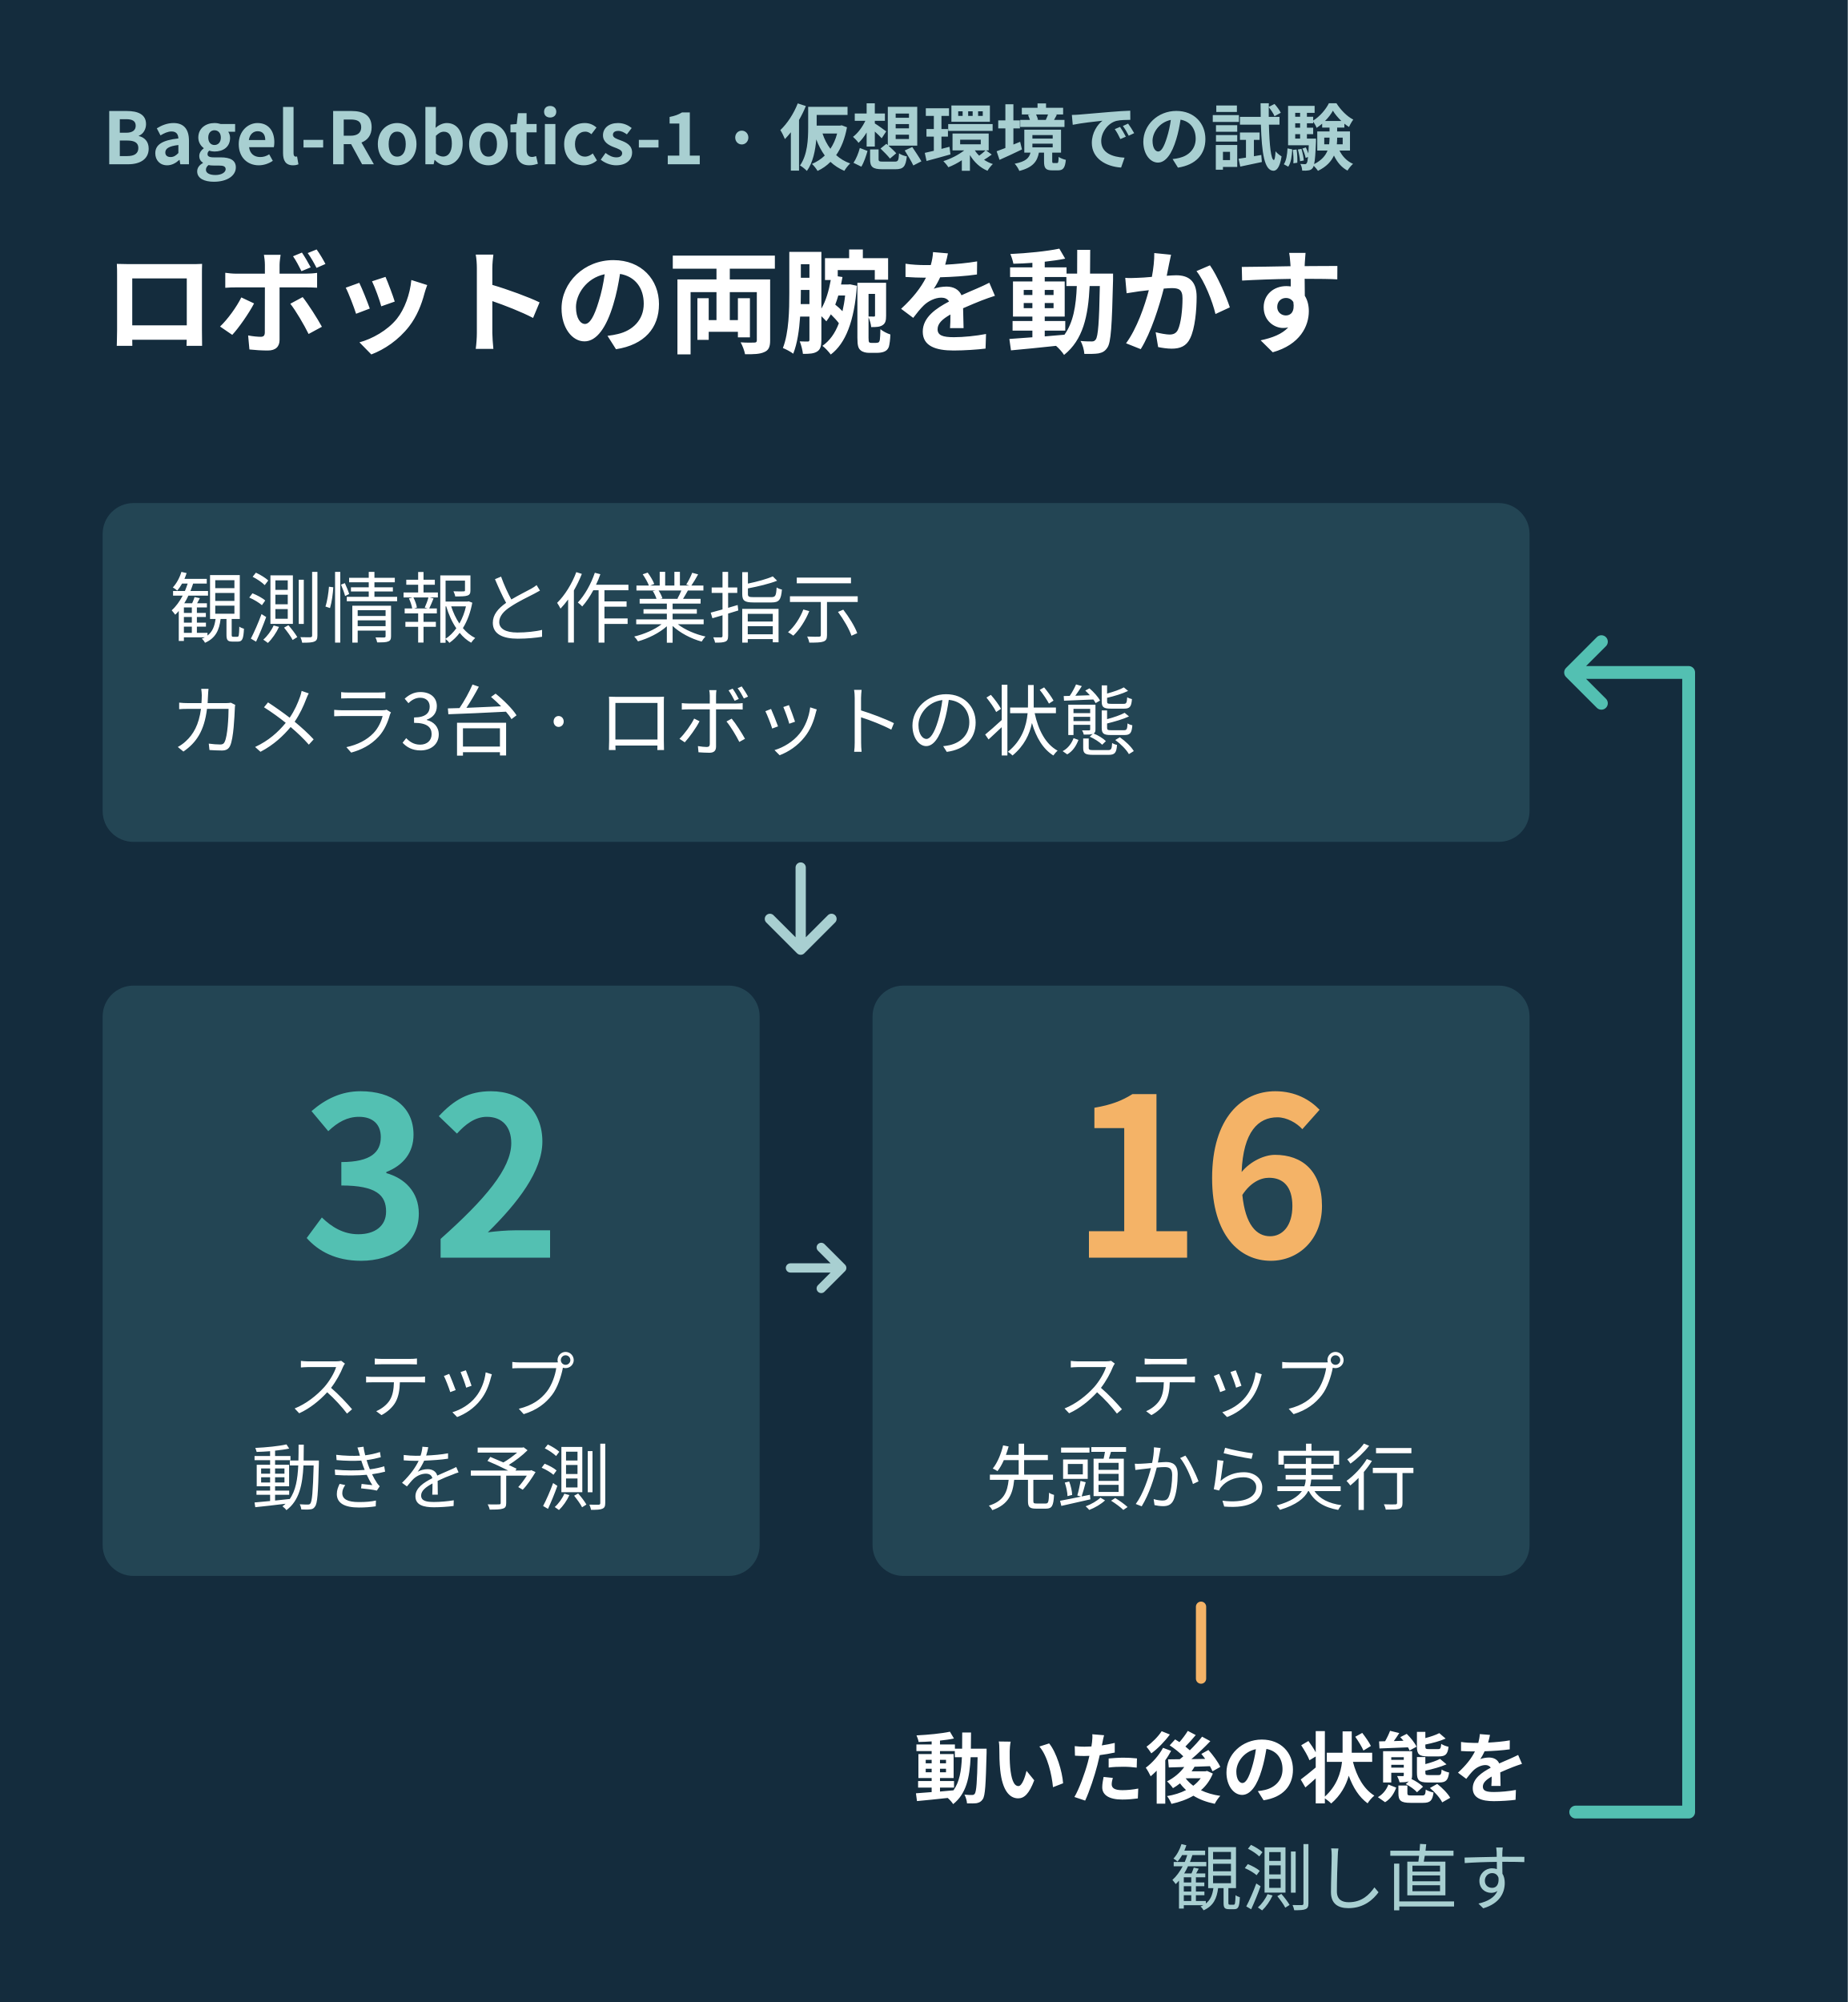
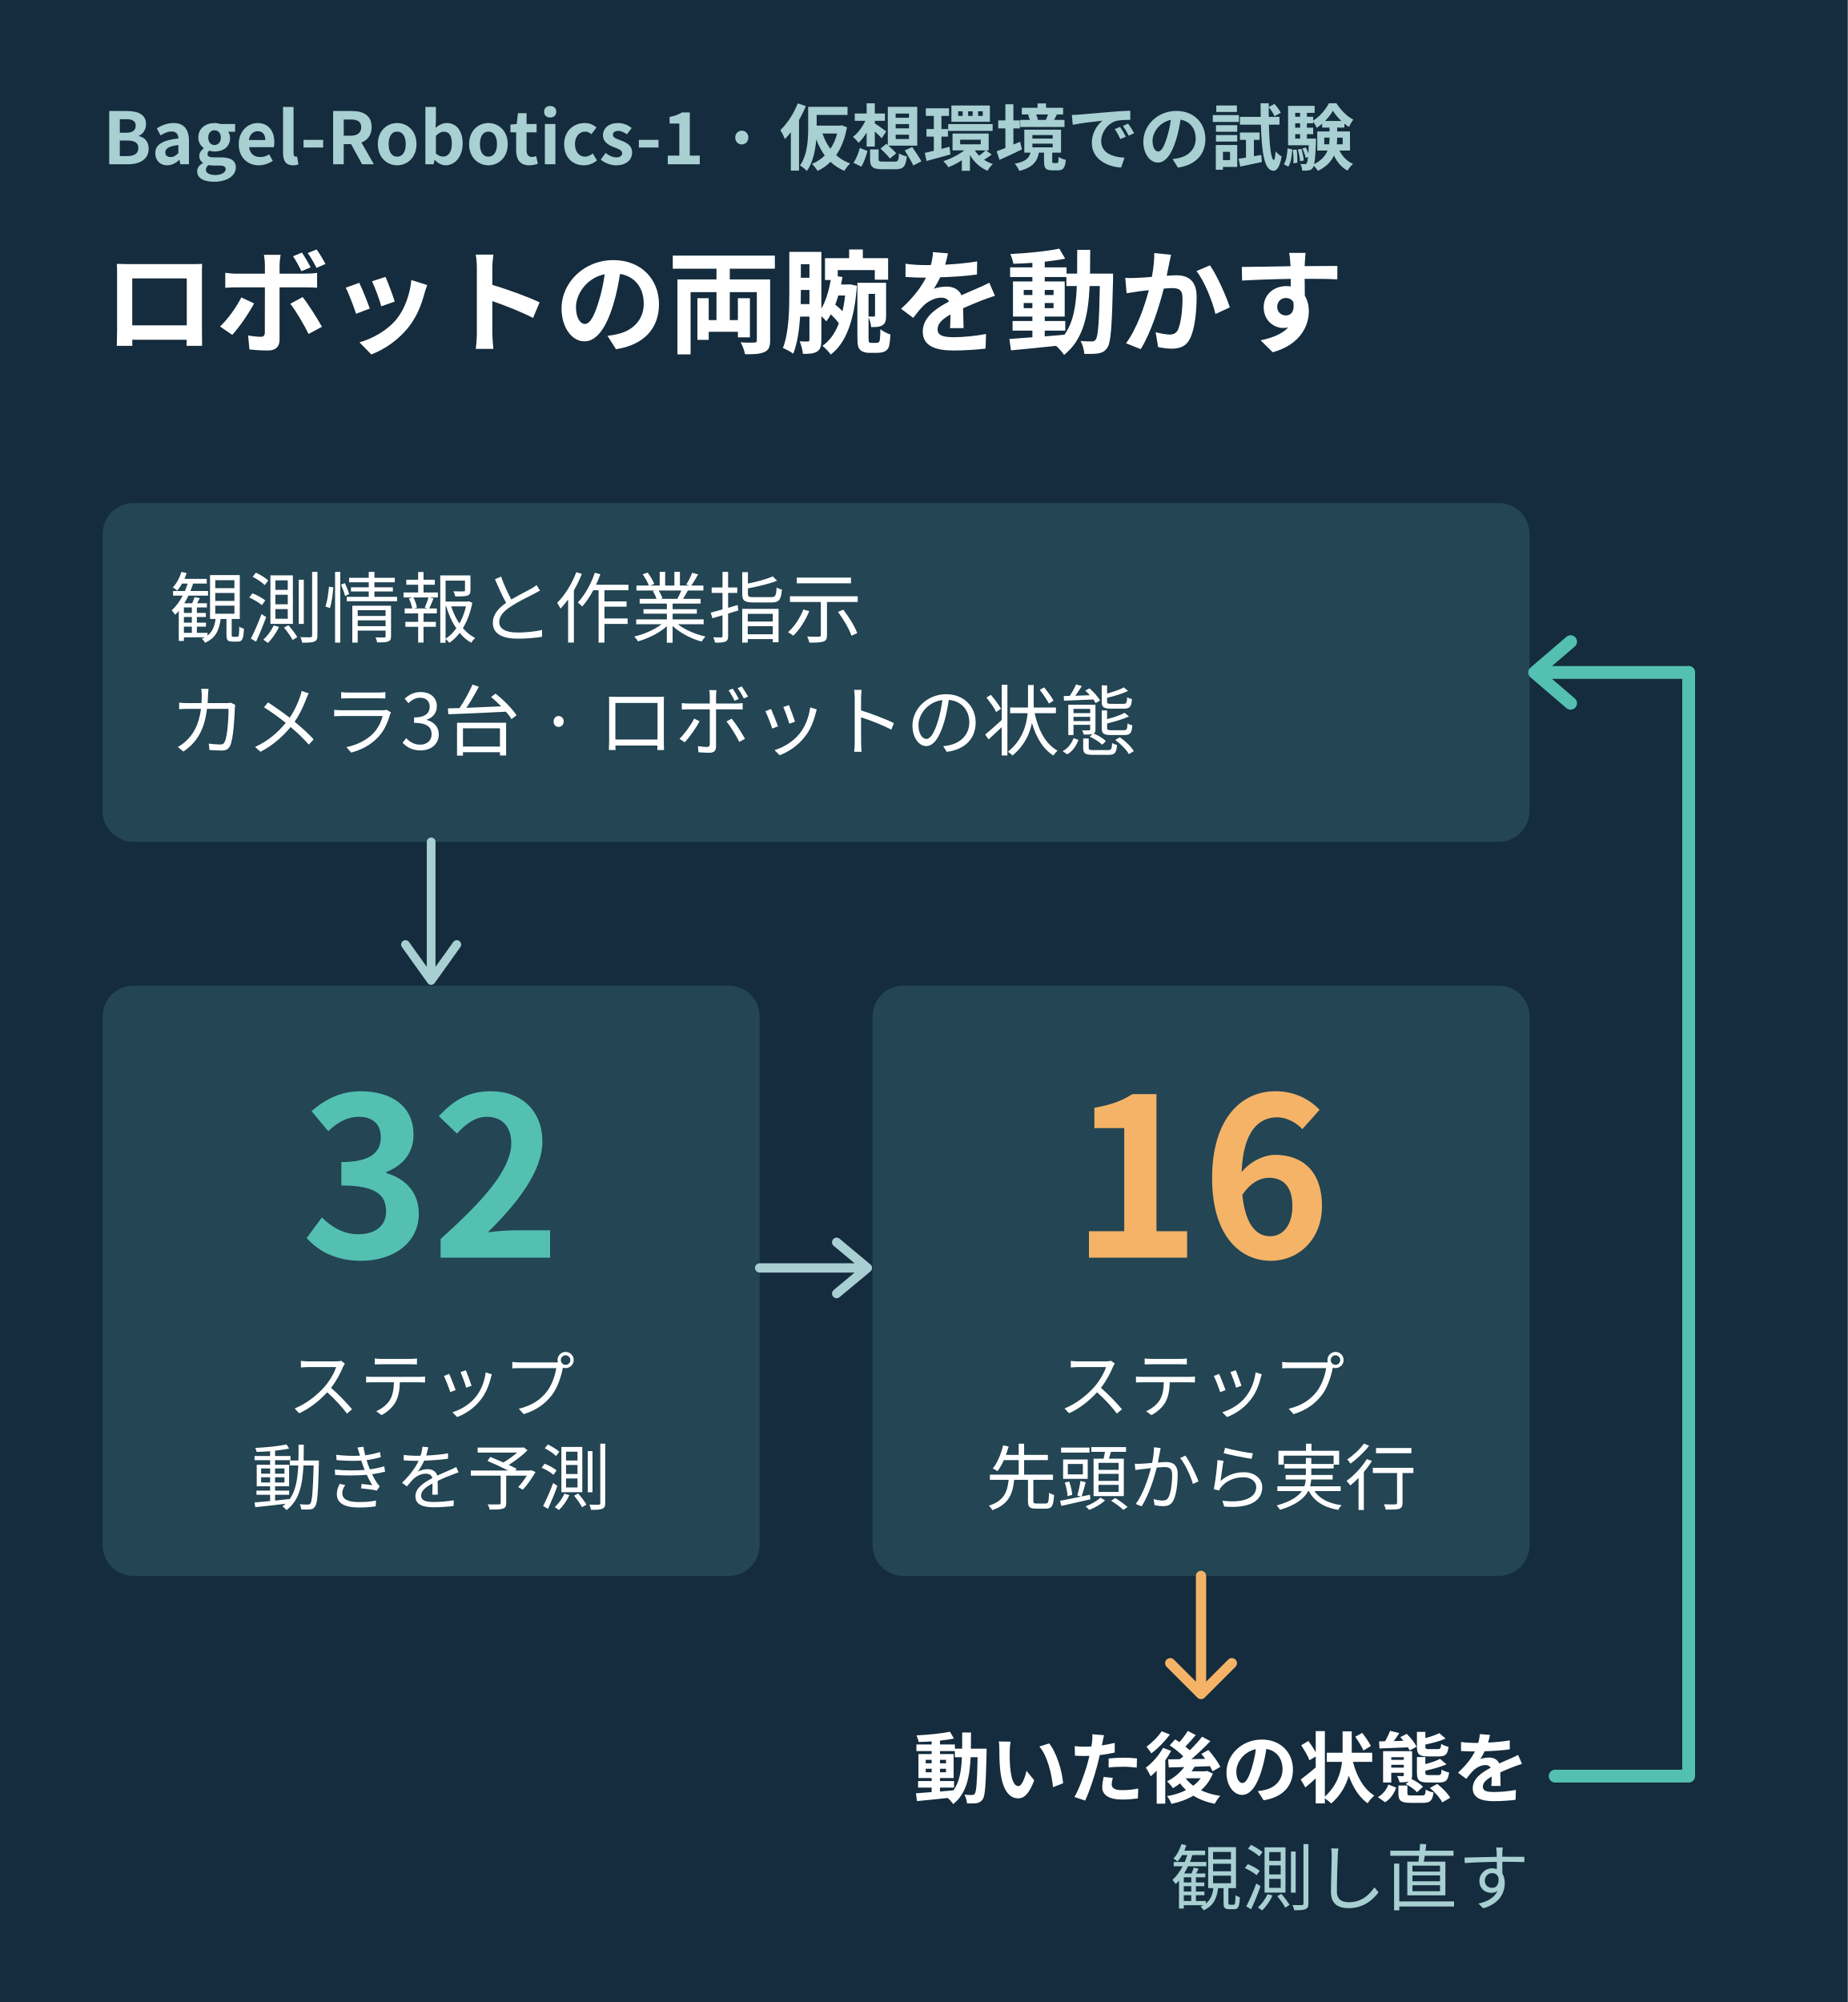
<svg xmlns="http://www.w3.org/2000/svg" width="360" height="390" viewBox="0 0 360 390" role="img" lang="ja" aria-labelledby="title desc" font-family="Noto Sans CJK JP, sans-serif">
  <rect id="rect1" data-zone="background" x="0" y="0" width="360" height="390" fill="#142C3D" rx="0" />
  <text id="text2" data-zone="text" x="20" y="32" fill="#A8CFD1" font-size="14" font-weight="700" text-anchor="start">Bagel-Robotics-1 · 仮想環境での試験</text>
  <text id="text3" data-zone="text" x="20" y="67" fill="#FFFFFF" font-size="22" font-weight="700" text-anchor="start">ロボットの両腕を動かす</text>
  <rect id="rect4" data-zone="background" x="20" y="98" width="278" height="66" fill="#234554" rx="6" />
  <text id="text5" data-zone="text" x="33" y="124" fill="#FFFFFF" font-size="15" font-weight="400" text-anchor="start">観測情報と作業指示</text>
  <text id="text6" data-zone="text" x="33" y="146" fill="#FFFFFF" font-size="15" font-weight="400" text-anchor="start">カメラ3台 · ロボットの状態</text>
-   <path id="path7" data-zone="art" d="M156 169 V185 M150 179 L156 185 L162 179" fill="none" stroke="#A8CFD1" stroke-width="2" stroke-linecap="round" stroke-linejoin="round" />
+   <path id="path7" data-zone="art" d="M84 164 V191 M79 184 L84 191 L89 184" fill="none" stroke="#A8CFD1" stroke-width="1.7" stroke-linecap="round" stroke-linejoin="round" />
  <rect id="rect8" data-zone="background" x="20" y="192" width="128" height="115" fill="#234554" rx="6" />
  <rect id="rect9" data-zone="background" x="170" y="192" width="128" height="115" fill="#234554" rx="6" />
-   <path id="path10" data-zone="art" d="M154 247 H164 M160 243 L164 247 L160 251" fill="none" stroke="#A8CFD1" stroke-width="1.8" stroke-linecap="round" stroke-linejoin="round" />
+   <path id="path10" data-zone="art" d="M148 247 H169 M163 242 L169 247 L163 252" fill="none" stroke="#A8CFD1" stroke-width="1.8" stroke-linecap="round" stroke-linejoin="round" />
  <text id="text11" data-zone="text" x="84" y="245" fill="#53C0B2" font-size="43" font-weight="700" text-anchor="middle">32</text>
  <text id="text12" data-zone="text" x="84" y="275" fill="#FFFFFF" font-size="14" font-weight="400" text-anchor="middle">ステップ</text>
  <text id="text13" data-zone="text" x="84" y="293" fill="#FFFFFF" font-size="14" font-weight="400" text-anchor="middle">動きを予測</text>
  <text id="text14" data-zone="text" x="234" y="245" fill="#F4B367" font-size="43" font-weight="700" text-anchor="middle">16</text>
  <text id="text15" data-zone="text" x="234" y="275" fill="#FFFFFF" font-size="14" font-weight="400" text-anchor="middle">ステップ</text>
  <text id="text16" data-zone="text" x="234" y="293" fill="#FFFFFF" font-size="14" font-weight="400" text-anchor="middle">先頭から実行</text>
-   <path id="path17" data-zone="art" d="M234 313 V327" fill="none" stroke="#F4B367" stroke-width="2" stroke-linecap="round" stroke-linejoin="round" />
+   <path id="path17" data-zone="art" d="M234 307 V330 M228 324 L234 330 L240 324" fill="none" stroke="#F4B367" stroke-width="2" stroke-linecap="round" stroke-linejoin="round" />
  <text id="text18" data-zone="text" x="298" y="350" fill="#FFFFFF" font-size="15" font-weight="700" text-anchor="end">動いた後の状態を</text>
  <text id="text19" data-zone="text" x="298" y="371" fill="#A8CFD1" font-size="14" font-weight="400" text-anchor="end">観測し直す</text>
-   <path id="path20" data-zone="art" d="M307 353 H329 V131 H306 M312 125 L306 131 L312 137" fill="none" stroke="#53C0B2" stroke-width="2.5" stroke-linecap="round" stroke-linejoin="round" />
+   <path id="path20" data-zone="art" d="M303 346 H329 V131" fill="none" stroke="#53C0B2" stroke-width="2.5" stroke-linecap="round" stroke-linejoin="round" />
+   <path id="path21" data-zone="art" d="M329 131 H299 M306 125 L299 131 L306 137" fill="none" stroke="#53C0B2" stroke-width="2.5" stroke-linecap="round" stroke-linejoin="round" />
</svg>
